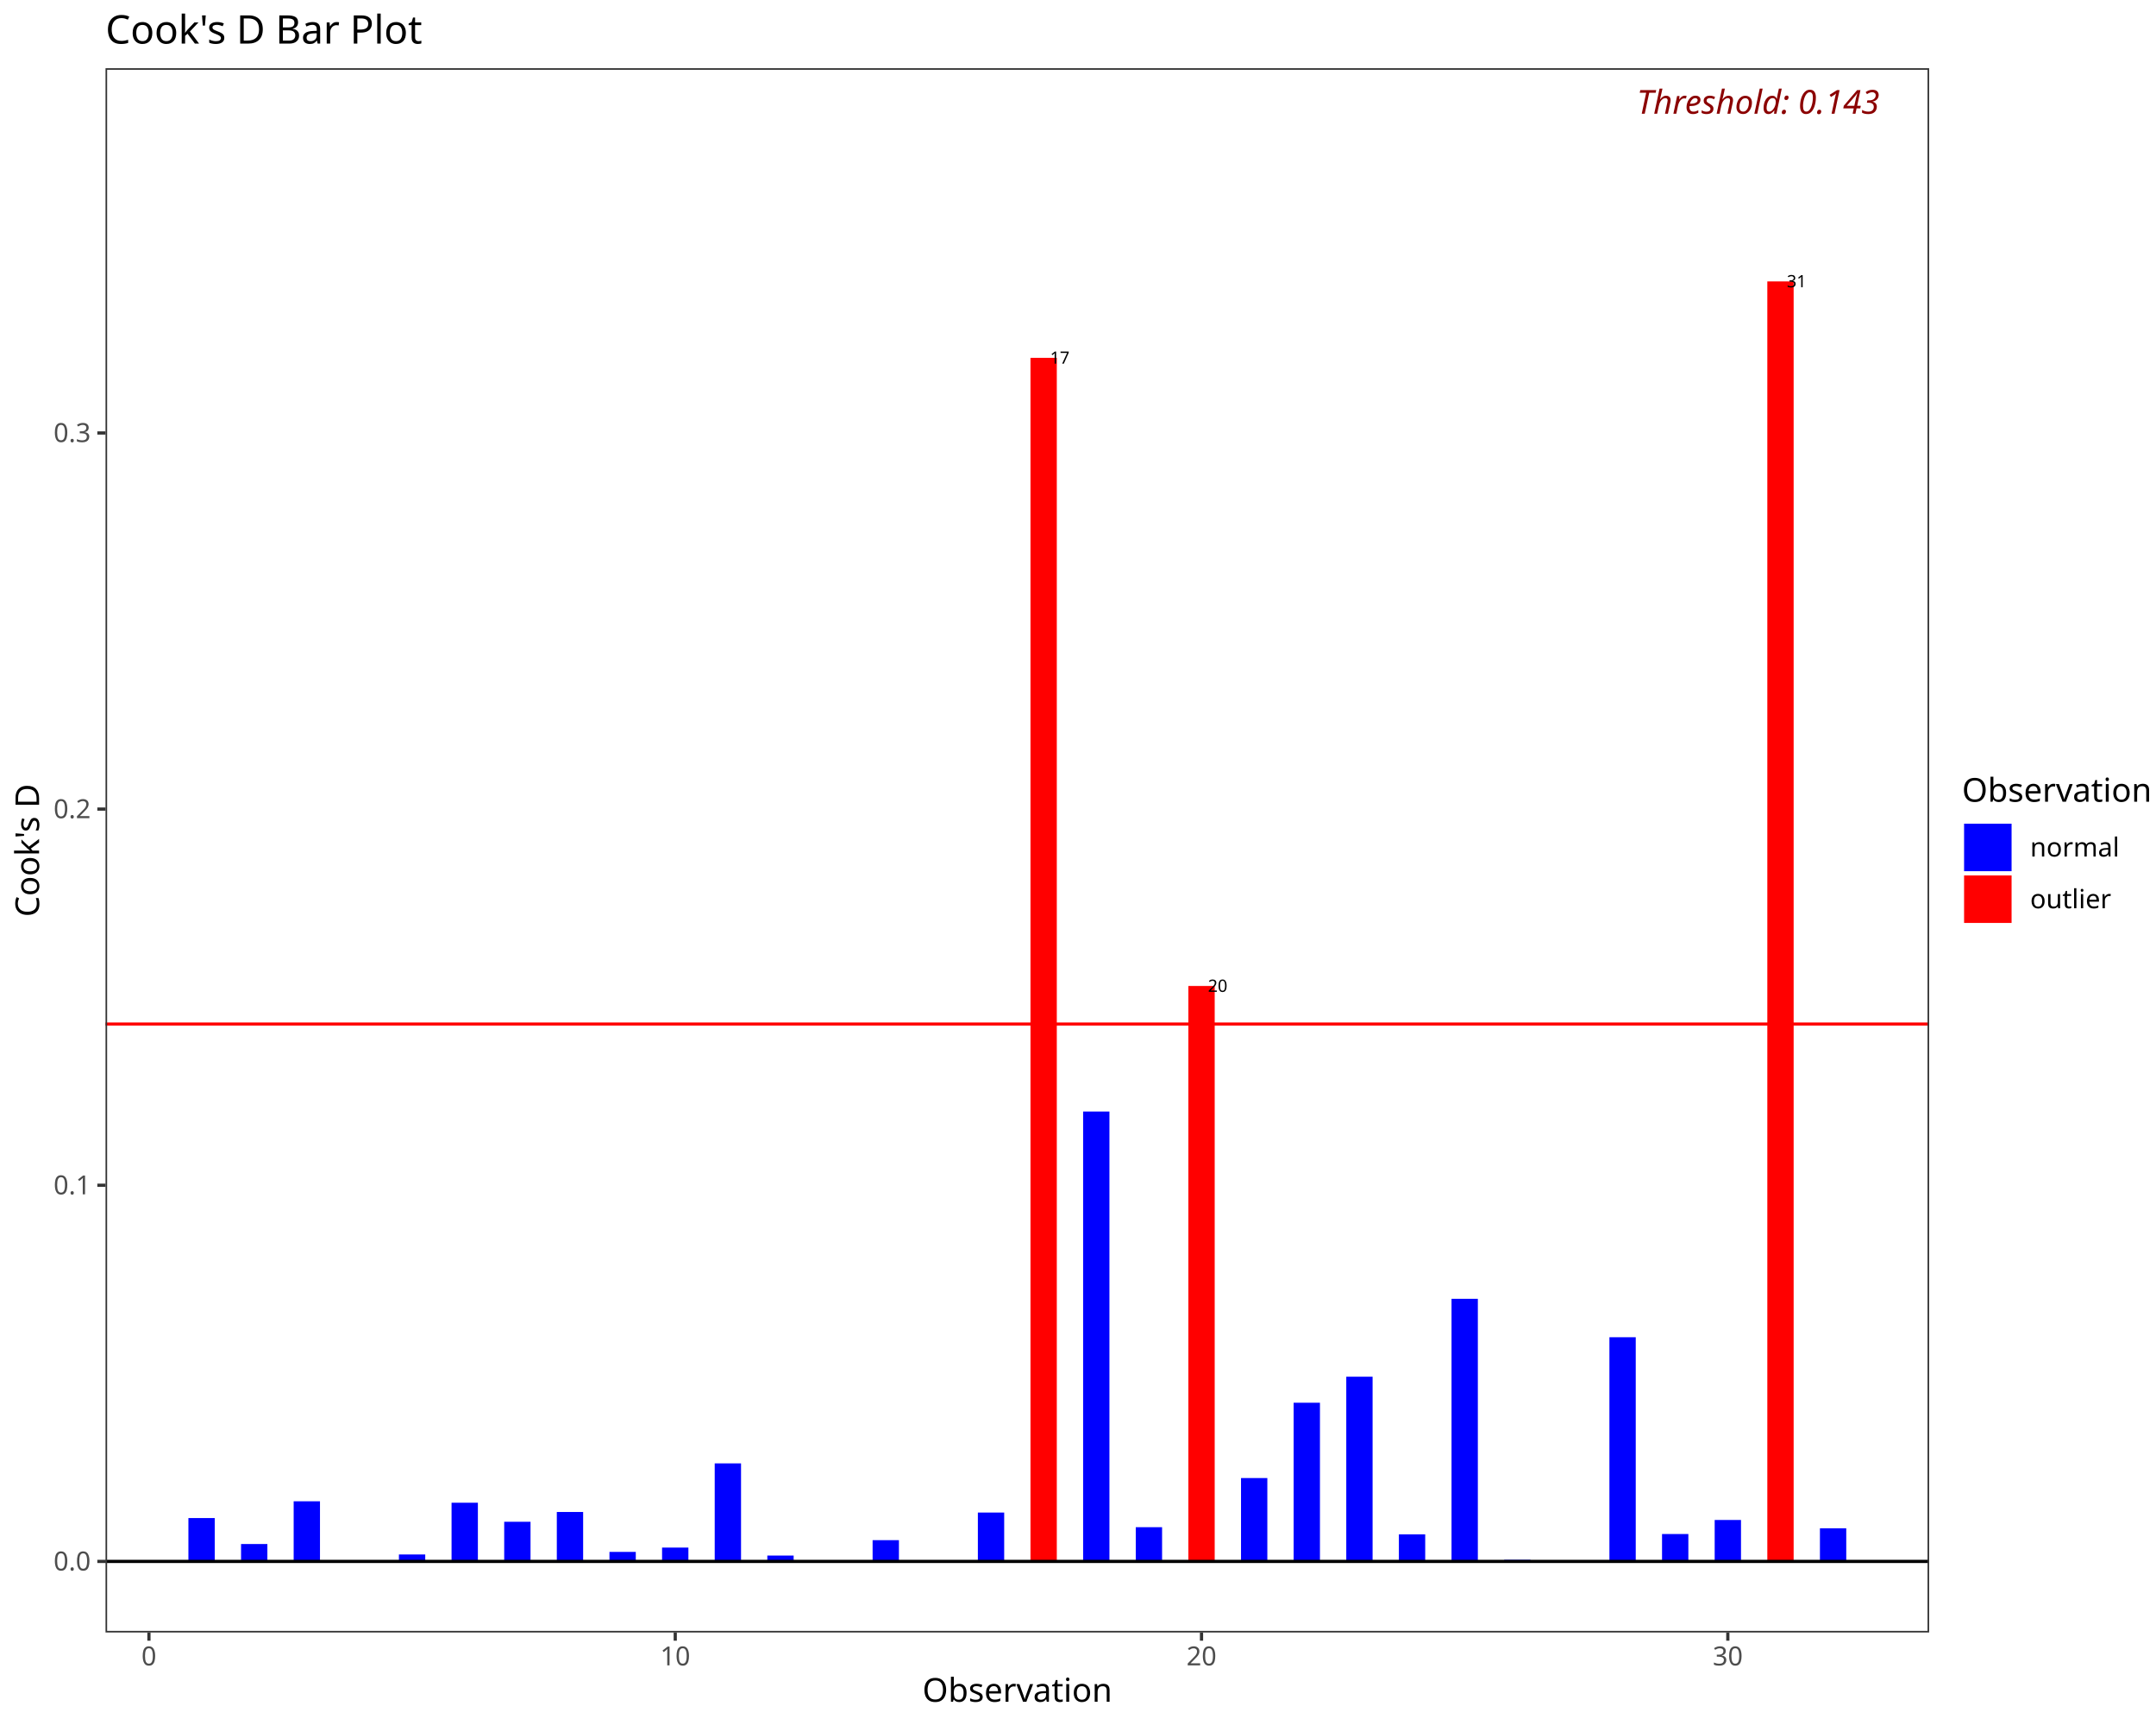
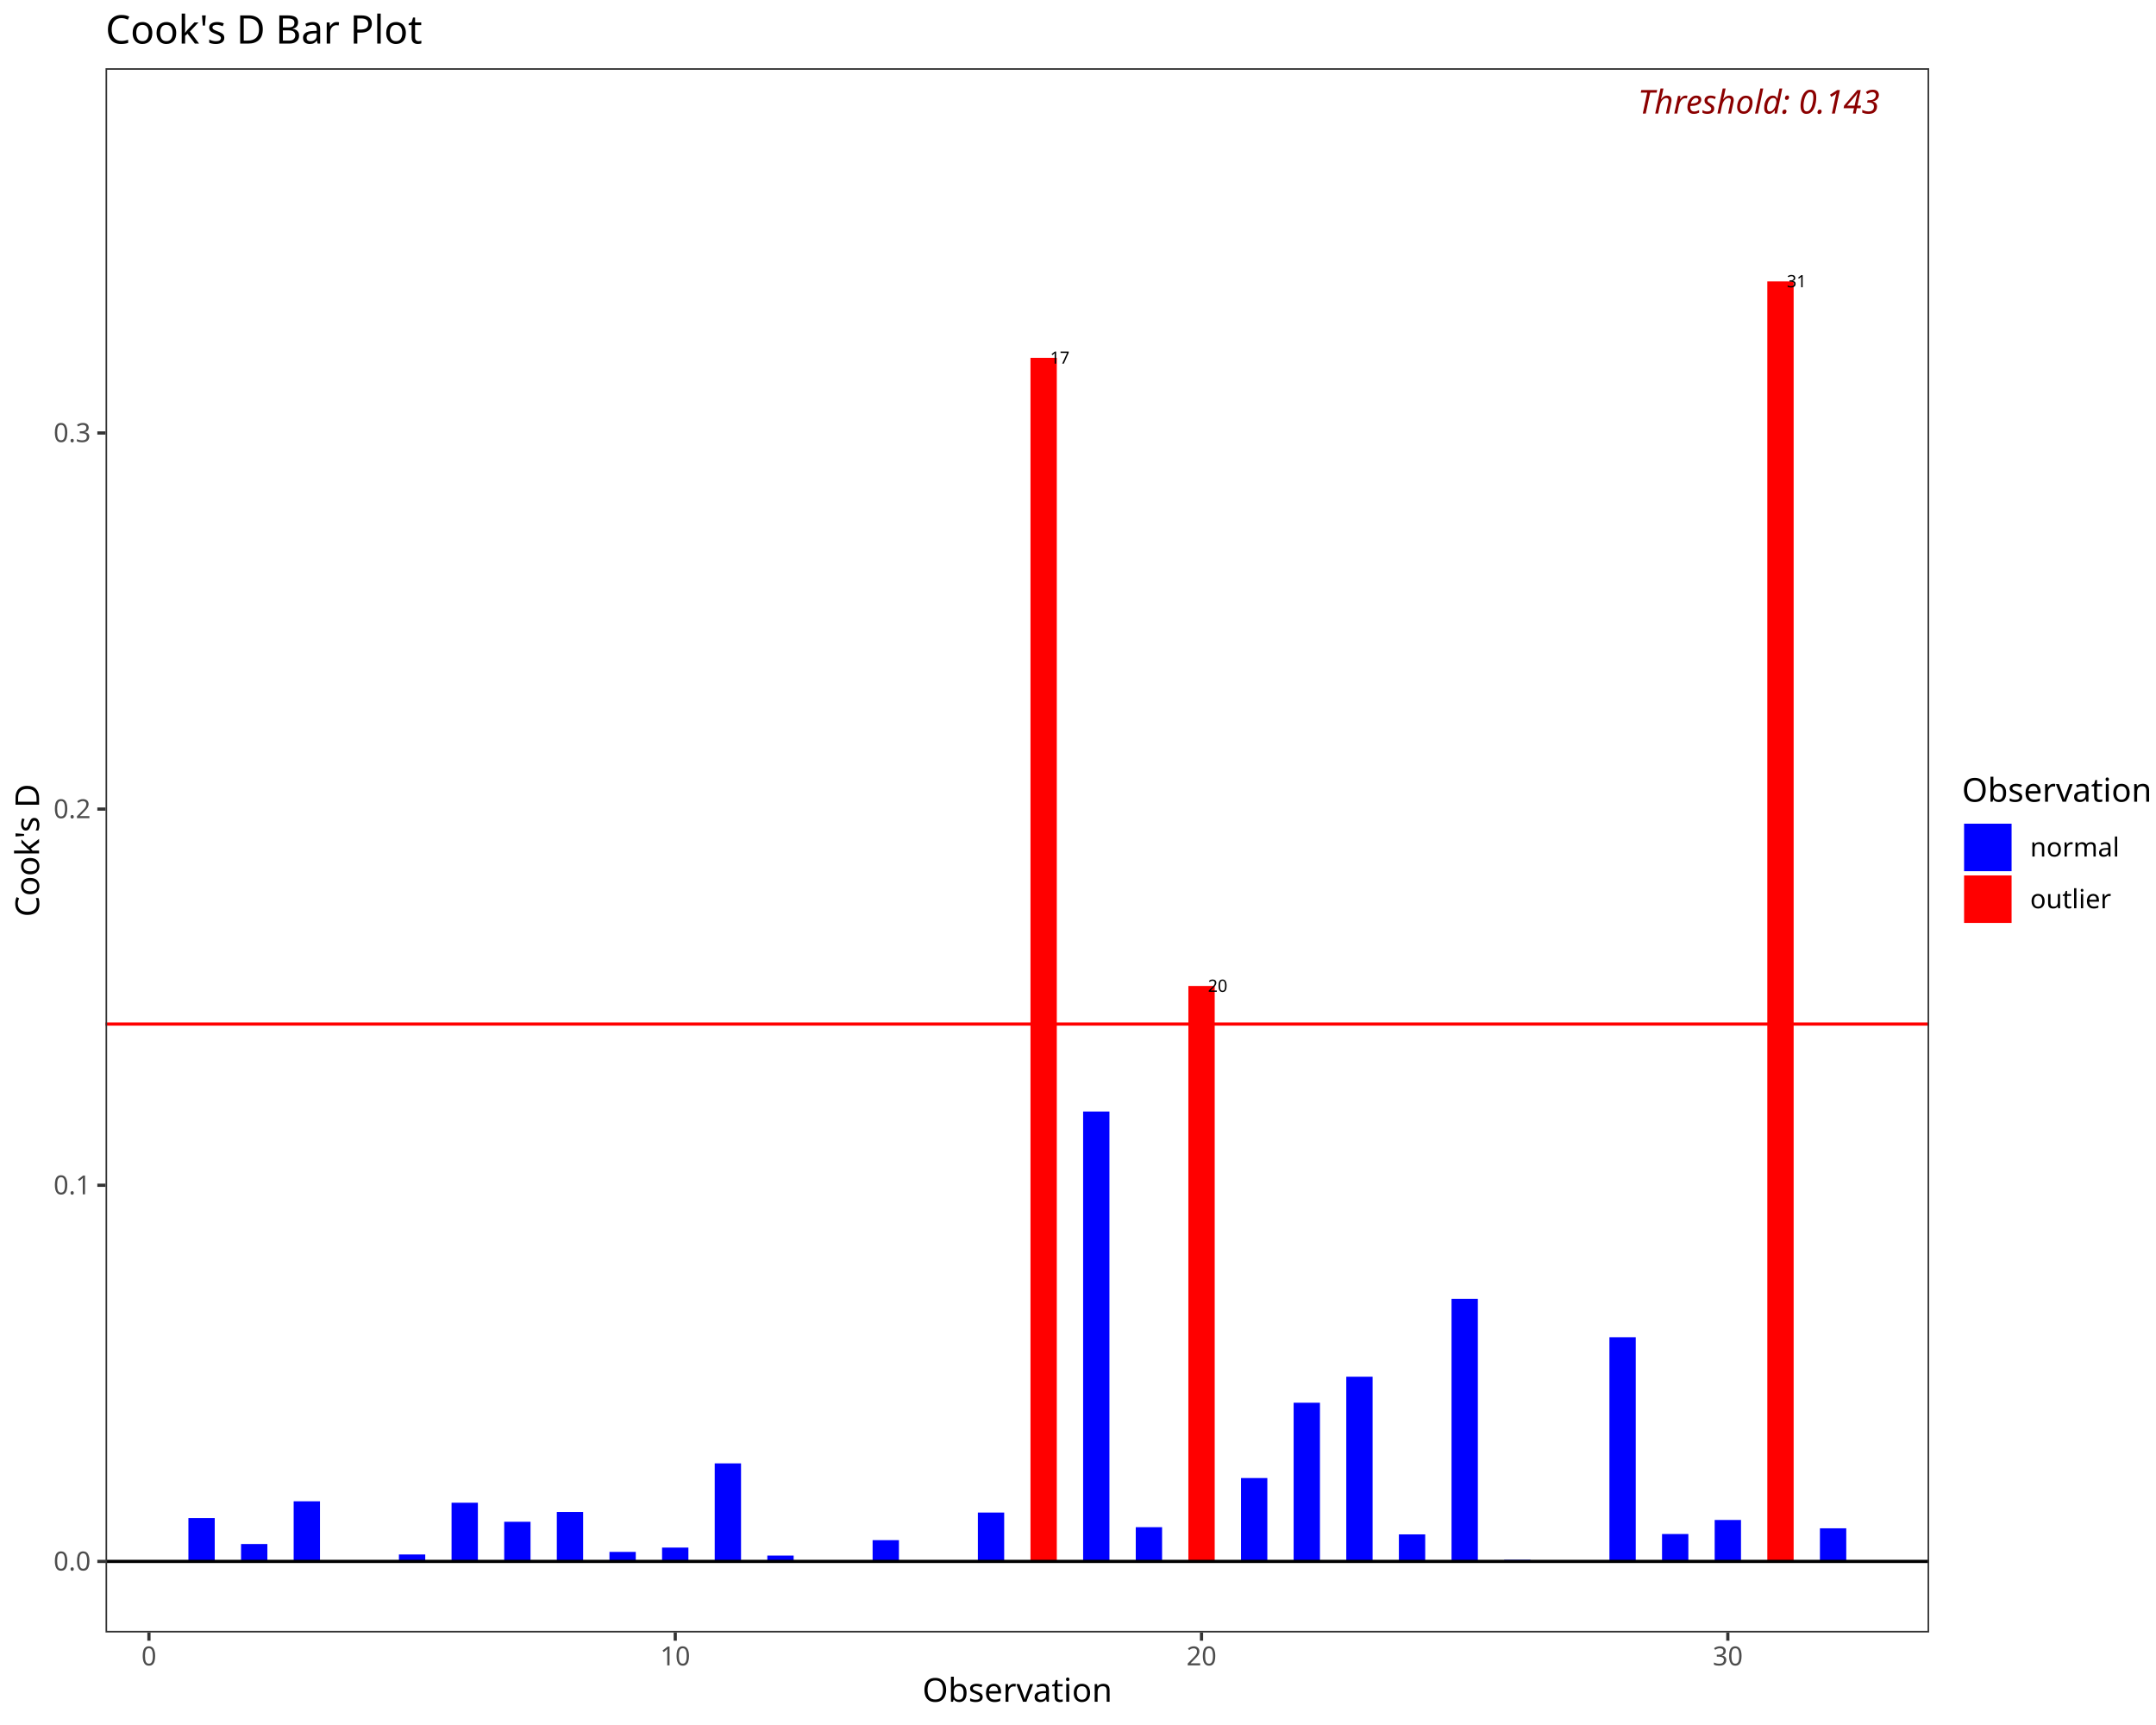
<svg xmlns="http://www.w3.org/2000/svg" class="svglite" data-engine-version="2.0" width="720.00pt" height="576.00pt" viewBox="0 0 720.00 576.00">
  <defs>
    <style type="text/css">
    .svglite line, .svglite polyline, .svglite polygon, .svglite path, .svglite rect, .svglite circle {
      fill: none;
      stroke: #000000;
      stroke-linecap: round;
      stroke-linejoin: round;
      stroke-miterlimit: 10.00;
    }
  </style>
  </defs>
  <rect width="100%" height="100%" style="stroke: none; fill: #FFFFFF;" />
  <defs>
    <clipPath id="cpMC4wMHw3MjAuMDB8MC4wMHw1NzYuMDA=">
      <rect x="0.00" y="0.00" width="720.00" height="576.00" />
    </clipPath>
  </defs>
  <g clip-path="url(#cpMC4wMHw3MjAuMDB8MC4wMHw1NzYuMDA=)">
    <rect x="0.00" y="0.00" width="720.00" height="576.00" style="stroke-width: 1.07; stroke: #FFFFFF; fill: #FFFFFF;" />
  </g>
  <defs>
    <clipPath id="cpMzUuMjR8NjQ0LjI0fDIyLjc4fDU0NS4xMQ==">
      <rect x="35.24" y="22.78" width="609.00" height="522.33" />
    </clipPath>
  </defs>
  <g clip-path="url(#cpMzUuMjR8NjQ0LjI0fDIyLjc4fDU0NS4xMQ==)">
    <rect x="35.24" y="22.78" width="609.00" height="522.33" style="stroke-width: 1.07; stroke: none; fill: #FFFFFF;" />
    <rect x="62.92" y="506.90" width="8.79" height="14.47" style="stroke-width: 1.07; stroke: none; stroke-linecap: butt; stroke-linejoin: miter; fill: #0000FF;" />
    <rect x="80.50" y="515.57" width="8.79" height="5.80" style="stroke-width: 1.07; stroke: none; stroke-linecap: butt; stroke-linejoin: miter; fill: #0000FF;" />
    <rect x="98.07" y="501.30" width="8.79" height="20.07" style="stroke-width: 1.07; stroke: none; stroke-linecap: butt; stroke-linejoin: miter; fill: #0000FF;" />
    <rect x="115.65" y="521.21" width="8.79" height="0.16" style="stroke-width: 1.07; stroke: none; stroke-linecap: butt; stroke-linejoin: miter; fill: #0000FF;" />
    <rect x="133.22" y="519.06" width="8.79" height="2.31" style="stroke-width: 1.07; stroke: none; stroke-linecap: butt; stroke-linejoin: miter; fill: #0000FF;" />
    <rect x="150.80" y="501.78" width="8.79" height="19.59" style="stroke-width: 1.07; stroke: none; stroke-linecap: butt; stroke-linejoin: miter; fill: #0000FF;" />
    <rect x="168.38" y="508.14" width="8.79" height="13.23" style="stroke-width: 1.07; stroke: none; stroke-linecap: butt; stroke-linejoin: miter; fill: #0000FF;" />
    <rect x="185.95" y="504.87" width="8.79" height="16.50" style="stroke-width: 1.07; stroke: none; stroke-linecap: butt; stroke-linejoin: miter; fill: #0000FF;" />
    <rect x="203.53" y="518.20" width="8.79" height="3.17" style="stroke-width: 1.07; stroke: none; stroke-linecap: butt; stroke-linejoin: miter; fill: #0000FF;" />
    <rect x="221.10" y="516.76" width="8.79" height="4.61" style="stroke-width: 1.07; stroke: none; stroke-linecap: butt; stroke-linejoin: miter; fill: #0000FF;" />
    <rect x="238.68" y="488.64" width="8.79" height="32.73" style="stroke-width: 1.07; stroke: none; stroke-linecap: butt; stroke-linejoin: miter; fill: #0000FF;" />
    <rect x="256.25" y="519.42" width="8.79" height="1.95" style="stroke-width: 1.07; stroke: none; stroke-linecap: butt; stroke-linejoin: miter; fill: #0000FF;" />
    <rect x="273.83" y="521.24" width="8.79" height="0.13" style="stroke-width: 1.07; stroke: none; stroke-linecap: butt; stroke-linejoin: miter; fill: #0000FF;" />
    <rect x="291.41" y="514.28" width="8.79" height="7.09" style="stroke-width: 1.07; stroke: none; stroke-linecap: butt; stroke-linejoin: miter; fill: #0000FF;" />
    <rect x="308.98" y="521.28" width="8.79" height="0.091" style="stroke-width: 1.07; stroke: none; stroke-linecap: butt; stroke-linejoin: miter; fill: #0000FF;" />
    <rect x="326.56" y="505.06" width="8.79" height="16.31" style="stroke-width: 1.07; stroke: none; stroke-linecap: butt; stroke-linejoin: miter; fill: #0000FF;" />
    <rect x="344.13" y="119.49" width="8.79" height="401.88" style="stroke-width: 1.07; stroke: none; stroke-linecap: butt; stroke-linejoin: miter; fill: #FF0000;" />
    <rect x="361.71" y="371.15" width="8.79" height="150.22" style="stroke-width: 1.07; stroke: none; stroke-linecap: butt; stroke-linejoin: miter; fill: #0000FF;" />
    <rect x="379.29" y="509.95" width="8.79" height="11.42" style="stroke-width: 1.07; stroke: none; stroke-linecap: butt; stroke-linejoin: miter; fill: #0000FF;" />
    <rect x="396.86" y="329.23" width="8.79" height="192.14" style="stroke-width: 1.07; stroke: none; stroke-linecap: butt; stroke-linejoin: miter; fill: #FF0000;" />
    <rect x="414.44" y="493.54" width="8.79" height="27.83" style="stroke-width: 1.07; stroke: none; stroke-linecap: butt; stroke-linejoin: miter; fill: #0000FF;" />
    <rect x="432.01" y="468.39" width="8.79" height="52.98" style="stroke-width: 1.07; stroke: none; stroke-linecap: butt; stroke-linejoin: miter; fill: #0000FF;" />
    <rect x="449.59" y="459.70" width="8.79" height="61.67" style="stroke-width: 1.07; stroke: none; stroke-linecap: butt; stroke-linejoin: miter; fill: #0000FF;" />
    <rect x="467.16" y="512.35" width="8.79" height="9.02" style="stroke-width: 1.07; stroke: none; stroke-linecap: butt; stroke-linejoin: miter; fill: #0000FF;" />
    <rect x="484.74" y="433.69" width="8.79" height="87.68" style="stroke-width: 1.07; stroke: none; stroke-linecap: butt; stroke-linejoin: miter; fill: #0000FF;" />
    <rect x="502.32" y="520.85" width="8.79" height="0.52" style="stroke-width: 1.07; stroke: none; stroke-linecap: butt; stroke-linejoin: miter; fill: #0000FF;" />
    <rect x="519.89" y="521.37" width="8.79" height="0.002" style="stroke-width: 1.07; stroke: none; stroke-linecap: butt; stroke-linejoin: miter; fill: #0000FF;" />
    <rect x="537.47" y="446.52" width="8.79" height="74.85" style="stroke-width: 1.07; stroke: none; stroke-linecap: butt; stroke-linejoin: miter; fill: #0000FF;" />
    <rect x="555.04" y="512.23" width="8.79" height="9.14" style="stroke-width: 1.07; stroke: none; stroke-linecap: butt; stroke-linejoin: miter; fill: #0000FF;" />
    <rect x="572.62" y="507.54" width="8.79" height="13.83" style="stroke-width: 1.07; stroke: none; stroke-linecap: butt; stroke-linejoin: miter; fill: #0000FF;" />
    <rect x="590.20" y="93.97" width="8.79" height="427.40" style="stroke-width: 1.07; stroke: none; stroke-linecap: butt; stroke-linejoin: miter; fill: #FF0000;" />
    <rect x="607.77" y="510.32" width="8.79" height="11.05" style="stroke-width: 1.07; stroke: none; stroke-linecap: butt; stroke-linejoin: miter; fill: #0000FF;" />
    <text x="350.67" y="121.45" style="font-size: 5.69px; font-family: sans;" textLength="6.33px" lengthAdjust="spacingAndGlyphs">17</text>
    <text x="403.40" y="331.19" style="font-size: 5.69px; font-family: sans;" textLength="6.33px" lengthAdjust="spacingAndGlyphs">20</text>
    <text x="596.73" y="95.93" style="font-size: 5.69px; font-family: sans;" textLength="6.33px" lengthAdjust="spacingAndGlyphs">31</text>
    <line x1="35.24" y1="521.37" x2="644.24" y2="521.37" style="stroke-width: 1.07; stroke-linecap: butt;" />
    <line x1="35.24" y1="341.94" x2="644.24" y2="341.94" style="stroke-width: 1.07; stroke: #FF0000; stroke-linecap: butt;" />
-     <text x="627.67" y="37.98" text-anchor="end" style="font-size: 11.04px; font-style: italic; fill: #8B0000; font-family: sans;" textLength="82.86px" lengthAdjust="spacingAndGlyphs">Threshold: 0.143</text>
+     <text x="627.73" y="37.92" text-anchor="end" style="font-size: 11.00px; font-style: italic; fill: #8B0000; font-family: sans;" textLength="82.56px" lengthAdjust="spacingAndGlyphs">Threshold: 0.143</text>
    <rect x="35.24" y="22.78" width="609.00" height="522.33" style="stroke-width: 1.07; stroke: #333333;" />
  </g>
  <g clip-path="url(#cpMC4wMHw3MjAuMDB8MC4wMHw1NzYuMDA=)">
    <text x="30.31" y="524.40" text-anchor="end" style="font-size: 8.80px; fill: #4D4D4D; font-family: sans;" textLength="12.23px" lengthAdjust="spacingAndGlyphs">0.0</text>
    <text x="30.31" y="398.80" text-anchor="end" style="font-size: 8.80px; fill: #4D4D4D; font-family: sans;" textLength="12.23px" lengthAdjust="spacingAndGlyphs">0.1</text>
    <text x="30.31" y="273.20" text-anchor="end" style="font-size: 8.80px; fill: #4D4D4D; font-family: sans;" textLength="12.23px" lengthAdjust="spacingAndGlyphs">0.2</text>
    <text x="30.31" y="147.60" text-anchor="end" style="font-size: 8.80px; fill: #4D4D4D; font-family: sans;" textLength="12.23px" lengthAdjust="spacingAndGlyphs">0.3</text>
    <polyline points="32.50,521.37 35.24,521.37 " style="stroke-width: 1.07; stroke: #333333; stroke-linecap: butt;" />
    <polyline points="32.50,395.77 35.24,395.77 " style="stroke-width: 1.07; stroke: #333333; stroke-linecap: butt;" />
    <polyline points="32.50,270.17 35.24,270.17 " style="stroke-width: 1.07; stroke: #333333; stroke-linecap: butt;" />
    <polyline points="32.50,144.57 35.24,144.57 " style="stroke-width: 1.07; stroke: #333333; stroke-linecap: butt;" />
    <polyline points="49.74,547.85 49.74,545.11 " style="stroke-width: 1.07; stroke: #333333; stroke-linecap: butt;" />
    <polyline points="225.50,547.85 225.50,545.11 " style="stroke-width: 1.07; stroke: #333333; stroke-linecap: butt;" />
    <polyline points="401.25,547.85 401.25,545.11 " style="stroke-width: 1.07; stroke: #333333; stroke-linecap: butt;" />
    <polyline points="577.01,547.85 577.01,545.11 " style="stroke-width: 1.07; stroke: #333333; stroke-linecap: butt;" />
    <text x="49.74" y="556.10" text-anchor="middle" style="font-size: 8.80px; fill: #4D4D4D; font-family: sans;" textLength="4.89px" lengthAdjust="spacingAndGlyphs">0</text>
    <text x="225.50" y="556.10" text-anchor="middle" style="font-size: 8.80px; fill: #4D4D4D; font-family: sans;" textLength="9.79px" lengthAdjust="spacingAndGlyphs">10</text>
    <text x="401.25" y="556.10" text-anchor="middle" style="font-size: 8.80px; fill: #4D4D4D; font-family: sans;" textLength="9.79px" lengthAdjust="spacingAndGlyphs">20</text>
    <text x="577.01" y="556.10" text-anchor="middle" style="font-size: 8.80px; fill: #4D4D4D; font-family: sans;" textLength="9.79px" lengthAdjust="spacingAndGlyphs">30</text>
    <text x="339.74" y="568.24" text-anchor="middle" style="font-size: 11.00px; font-family: sans;" textLength="59.32px" lengthAdjust="spacingAndGlyphs">Observation</text>
    <text transform="translate(13.05,283.95) rotate(-90)" text-anchor="middle" style="font-size: 11.00px; font-family: sans;" textLength="44.29px" lengthAdjust="spacingAndGlyphs">Cook's D</text>
    <rect x="655.20" y="259.00" width="59.32" height="49.89" style="stroke-width: 1.07; stroke: none; fill: #FFFFFF;" />
    <text x="655.20" y="267.71" style="font-size: 11.00px; font-family: sans;" textLength="59.32px" lengthAdjust="spacingAndGlyphs">Observation</text>
    <rect x="655.20" y="274.33" width="17.28" height="17.28" style="stroke-width: 1.07; stroke: none; fill: #FFFFFF;" />
    <rect x="655.91" y="275.04" width="15.86" height="15.86" style="stroke-width: 1.07; stroke: none; stroke-linecap: butt; stroke-linejoin: miter; fill: #0000FF;" />
    <rect x="655.20" y="291.61" width="17.28" height="17.28" style="stroke-width: 1.07; stroke: none; fill: #FFFFFF;" />
    <rect x="655.91" y="292.32" width="15.86" height="15.86" style="stroke-width: 1.07; stroke: none; stroke-linecap: butt; stroke-linejoin: miter; fill: #FF0000;" />
    <text x="677.96" y="286.00" style="font-size: 8.80px; font-family: sans;" textLength="26.90px" lengthAdjust="spacingAndGlyphs">normal</text>
    <text x="677.96" y="303.28" style="font-size: 8.80px; font-family: sans;" textLength="23.97px" lengthAdjust="spacingAndGlyphs">outlier</text>
    <text x="35.24" y="14.56" style="font-size: 13.20px; font-family: sans;" textLength="103.78px" lengthAdjust="spacingAndGlyphs">Cook's D Bar Plot</text>
  </g>
</svg>
